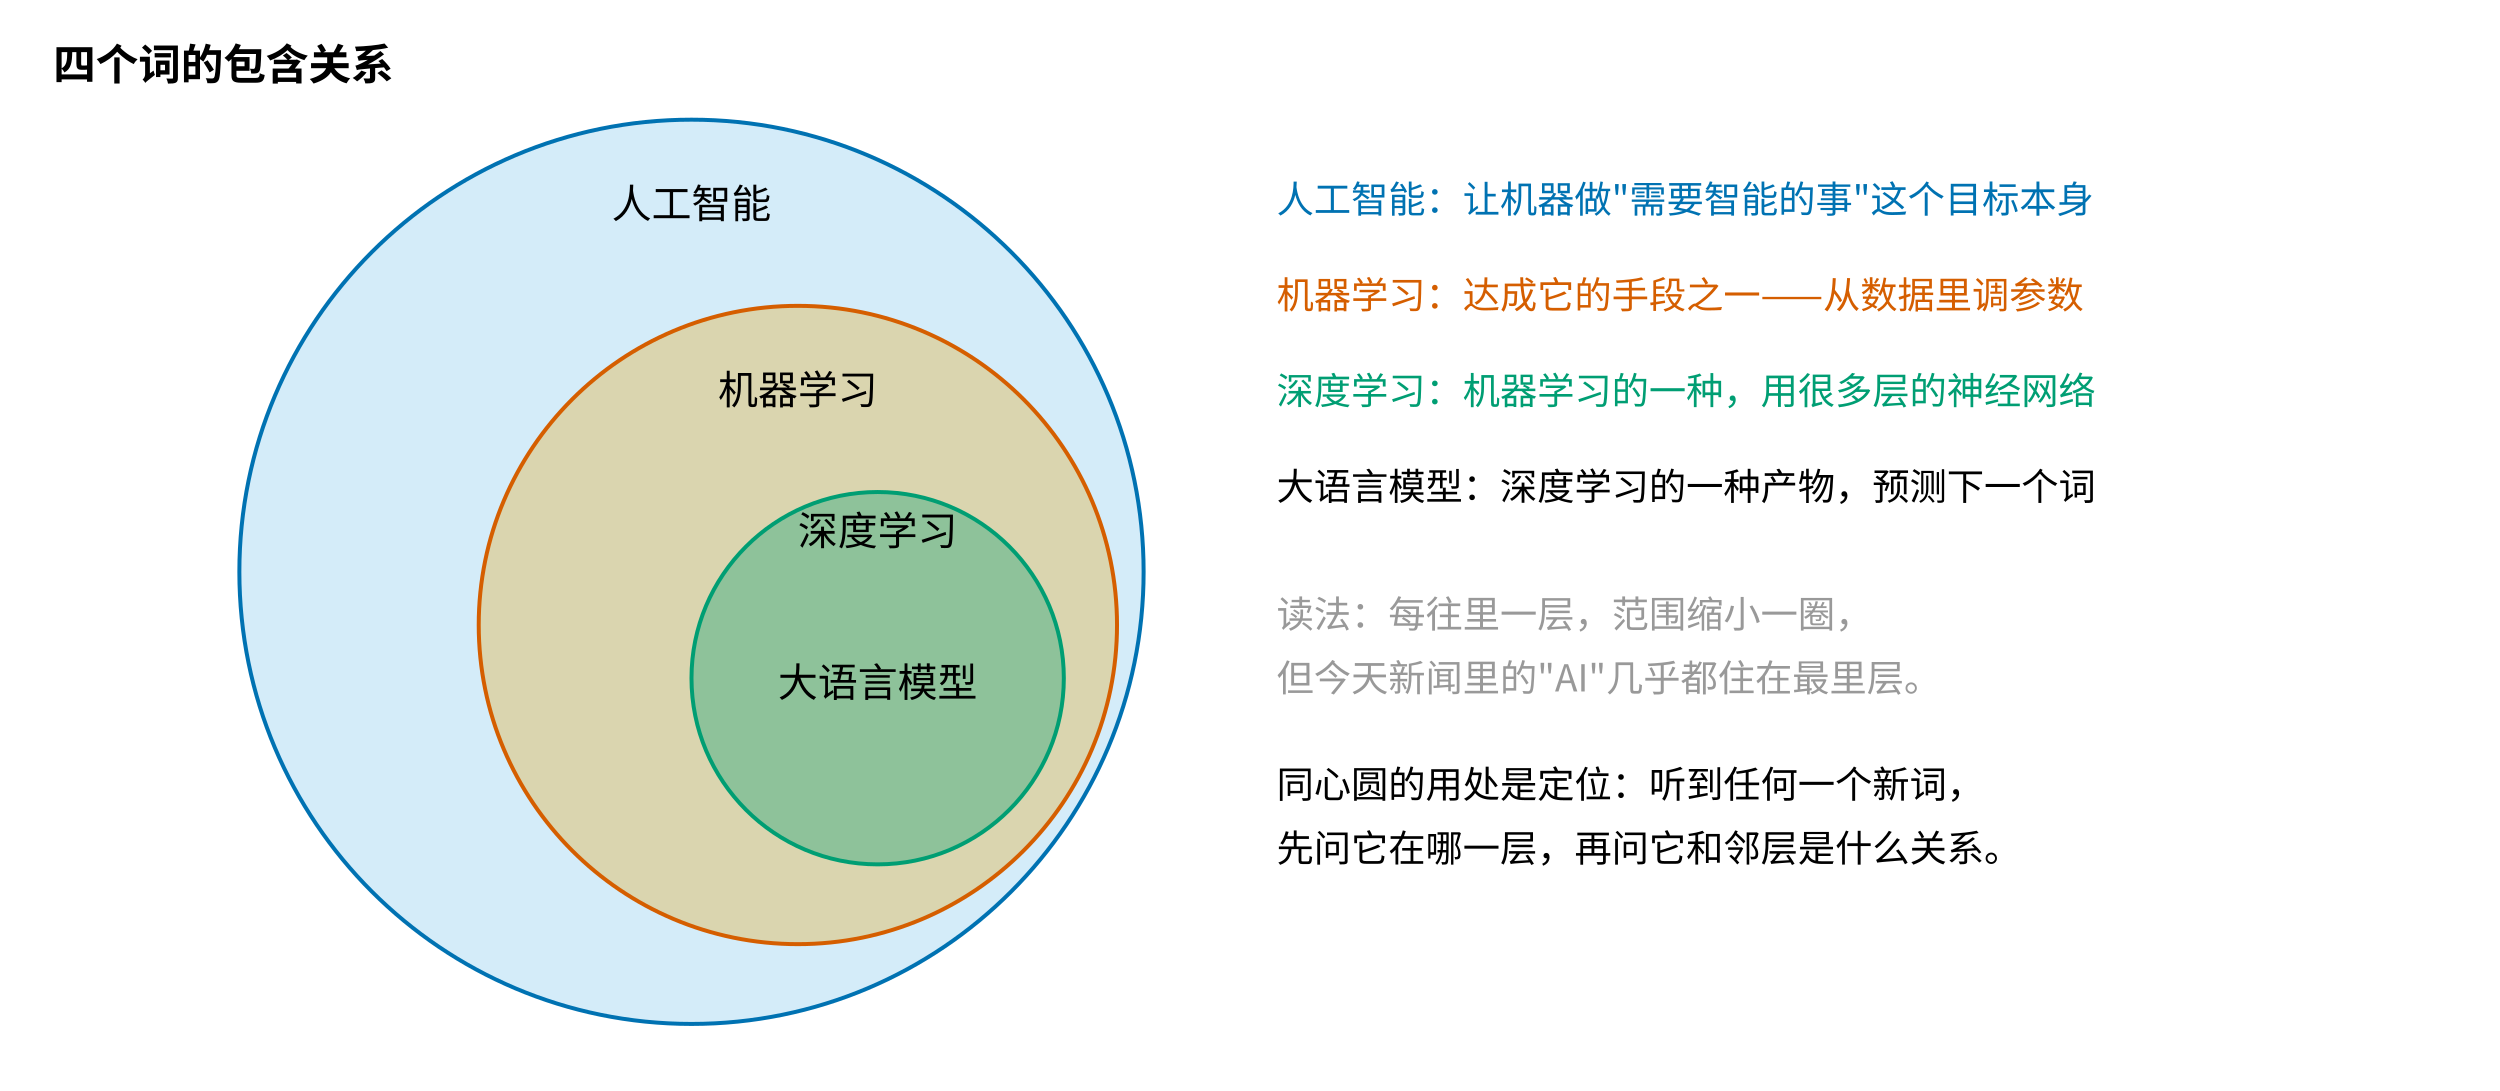
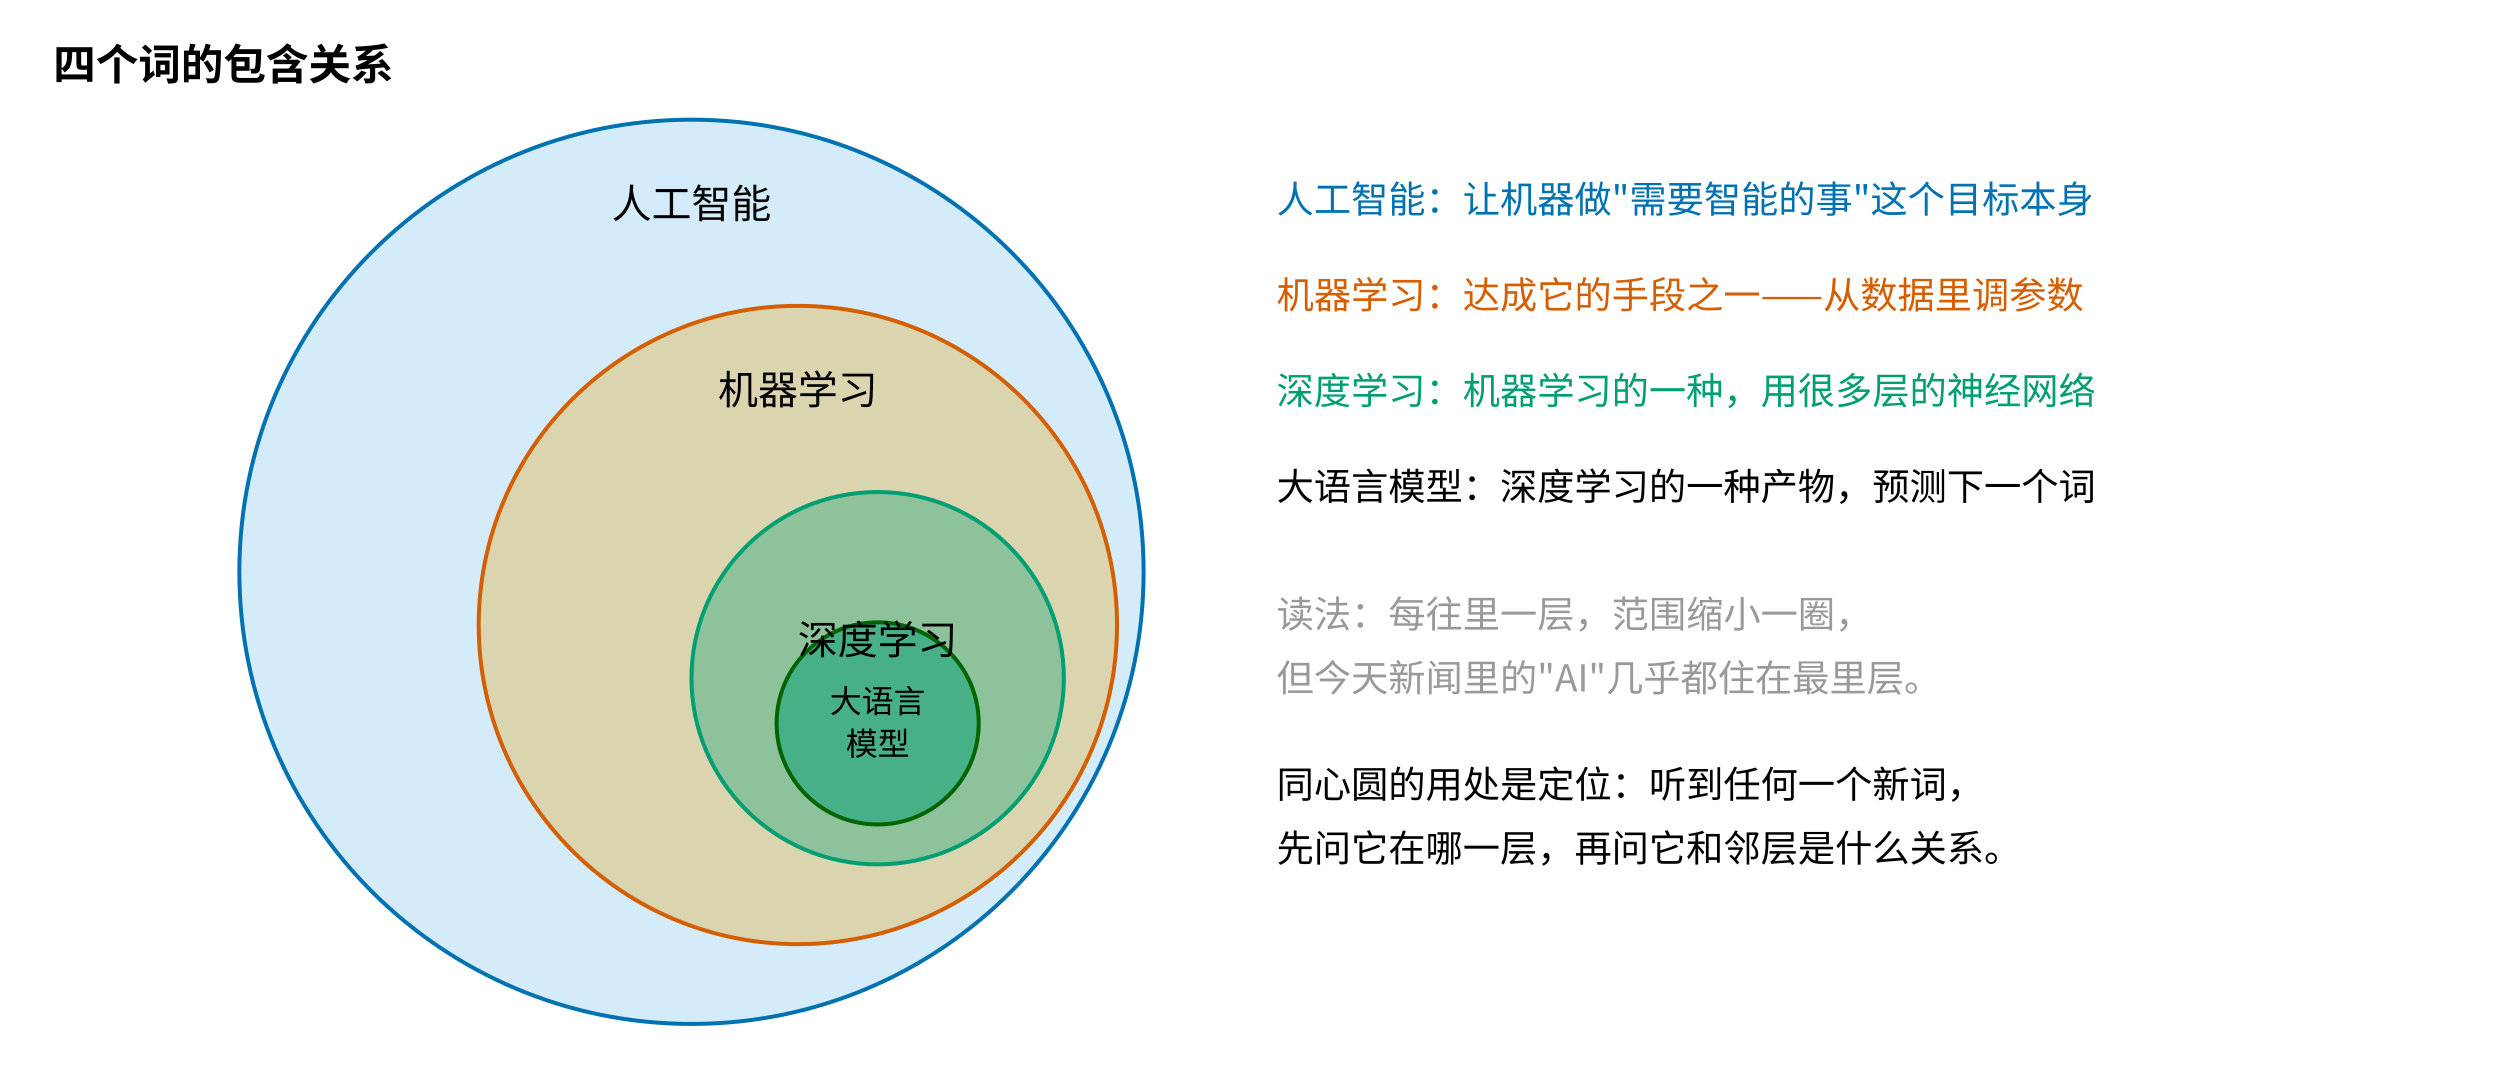
<svg xmlns="http://www.w3.org/2000/svg" width="940" height="410" viewBox="0 0 940 410">
  <defs>
    <marker id="arr" viewBox="0 0 10 10" refX="9" refY="5" markerWidth="7" markerHeight="7" orient="auto-start-reverse">
      <path d="M 0 0 L 10 5 L 0 10 z" fill="#000000" />
    </marker>
  </defs>
  <text x="20" y="30" font-size="16" font-weight="bold" fill="#000000" font-family="Noto Sans CJK SC, sans-serif">四个词的包含关系</text>
  <circle cx="260" cy="215" r="170" fill="#56B4E9" fill-opacity="0.25" stroke="#0072B2" stroke-width="1.5" />
  <circle cx="300" cy="235" r="120" fill="#E69F00" fill-opacity="0.3" stroke="#D55E00" stroke-width="1.5" />
  <circle cx="330" cy="255" r="70" fill="#009E73" fill-opacity="0.35" stroke="#009E73" stroke-width="1.5" />
-   <text x="330" y="262" font-size="15" text-anchor="middle" fill="#000000" font-family="Noto Sans CJK SC, sans-serif">大语言模型</text>
-   <text x="330" y="205" font-size="15" text-anchor="middle" fill="#000000" font-family="Noto Sans CJK SC, sans-serif">深度学习</text>
+   <circle cx="330" cy="272" r="38" fill="#009E73" fill-opacity="0.5" stroke="#006400" stroke-width="1.5" />
+   <text x="330" y="268" font-size="12" text-anchor="middle" fill="#000000" font-family="Noto Sans CJK SC, sans-serif">大语言</text>
+   <text x="330" y="284" font-size="12" text-anchor="middle" fill="#000000" font-family="Noto Sans CJK SC, sans-serif">模型</text>
+   <text x="330" y="246" font-size="15" text-anchor="middle" fill="#000000" font-family="Noto Sans CJK SC, sans-serif">深度学习</text>
  <text x="300" y="152" font-size="15" text-anchor="middle" fill="#000000" font-family="Noto Sans CJK SC, sans-serif">机器学习</text>
  <text x="260" y="82" font-size="15" text-anchor="middle" fill="#000000" font-family="Noto Sans CJK SC, sans-serif">人工智能</text>
  <g font-size="14" font-family="Noto Sans CJK SC, sans-serif" fill="#000000">
    <text x="480" y="80" fill="#0072B2">人工智能：让机器做"需要智能的事"这个目标本身</text>
    <text x="480" y="116" fill="#D55E00">机器学习：达成它的手段之一——从数据里调参数</text>
    <text x="480" y="152" fill="#009E73">深度学习：机器学习的一种，用很多层的神经网络</text>
    <text x="480" y="188" fill="#000000">大语言模型：深度学习的一种产物，预测下一个词</text>
    <text x="480" y="236" fill="#999999">读法：每往里一层，范围缩小一圈，</text>
    <text x="480" y="260" fill="#999999">但今天新闻里的"AI"几乎都住在最里层。</text>
    <text x="480" y="300" fill="#000000">同心圆的用处是定位：听到任何一个新词，</text>
    <text x="480" y="324" fill="#000000">先问它在哪一层，再问它和邻层是什么关系。</text>
  </g>
</svg>
